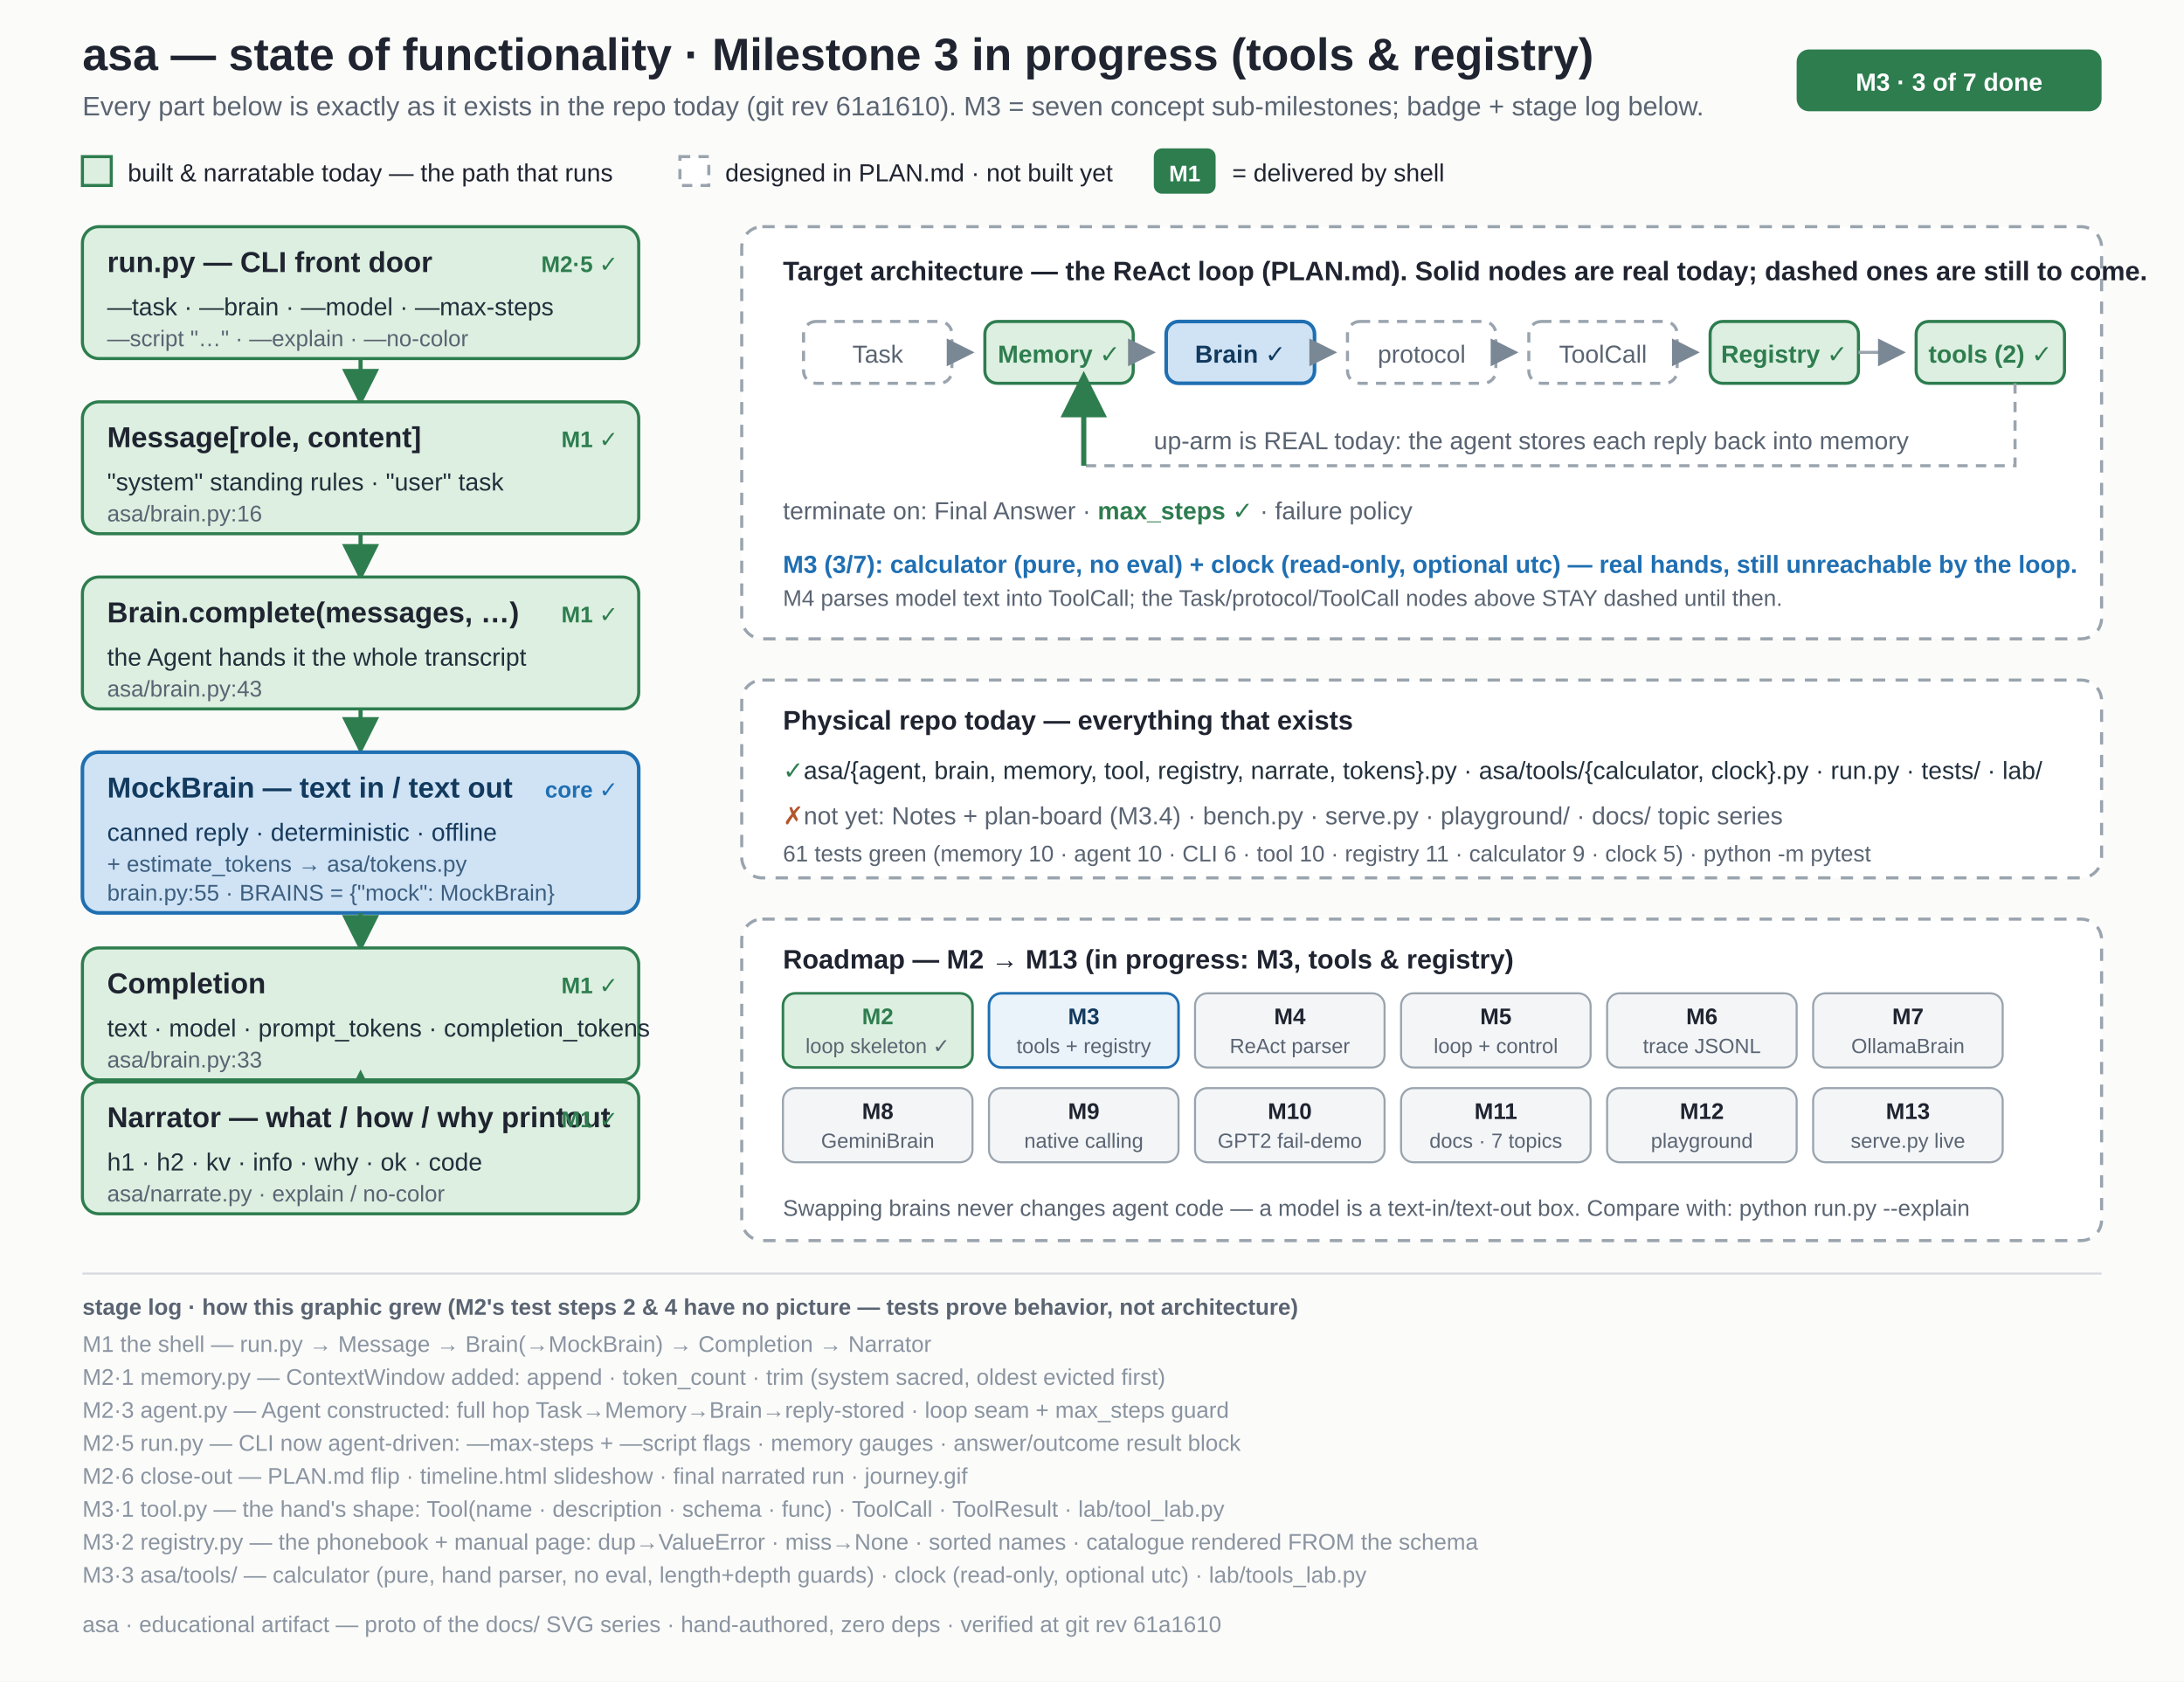
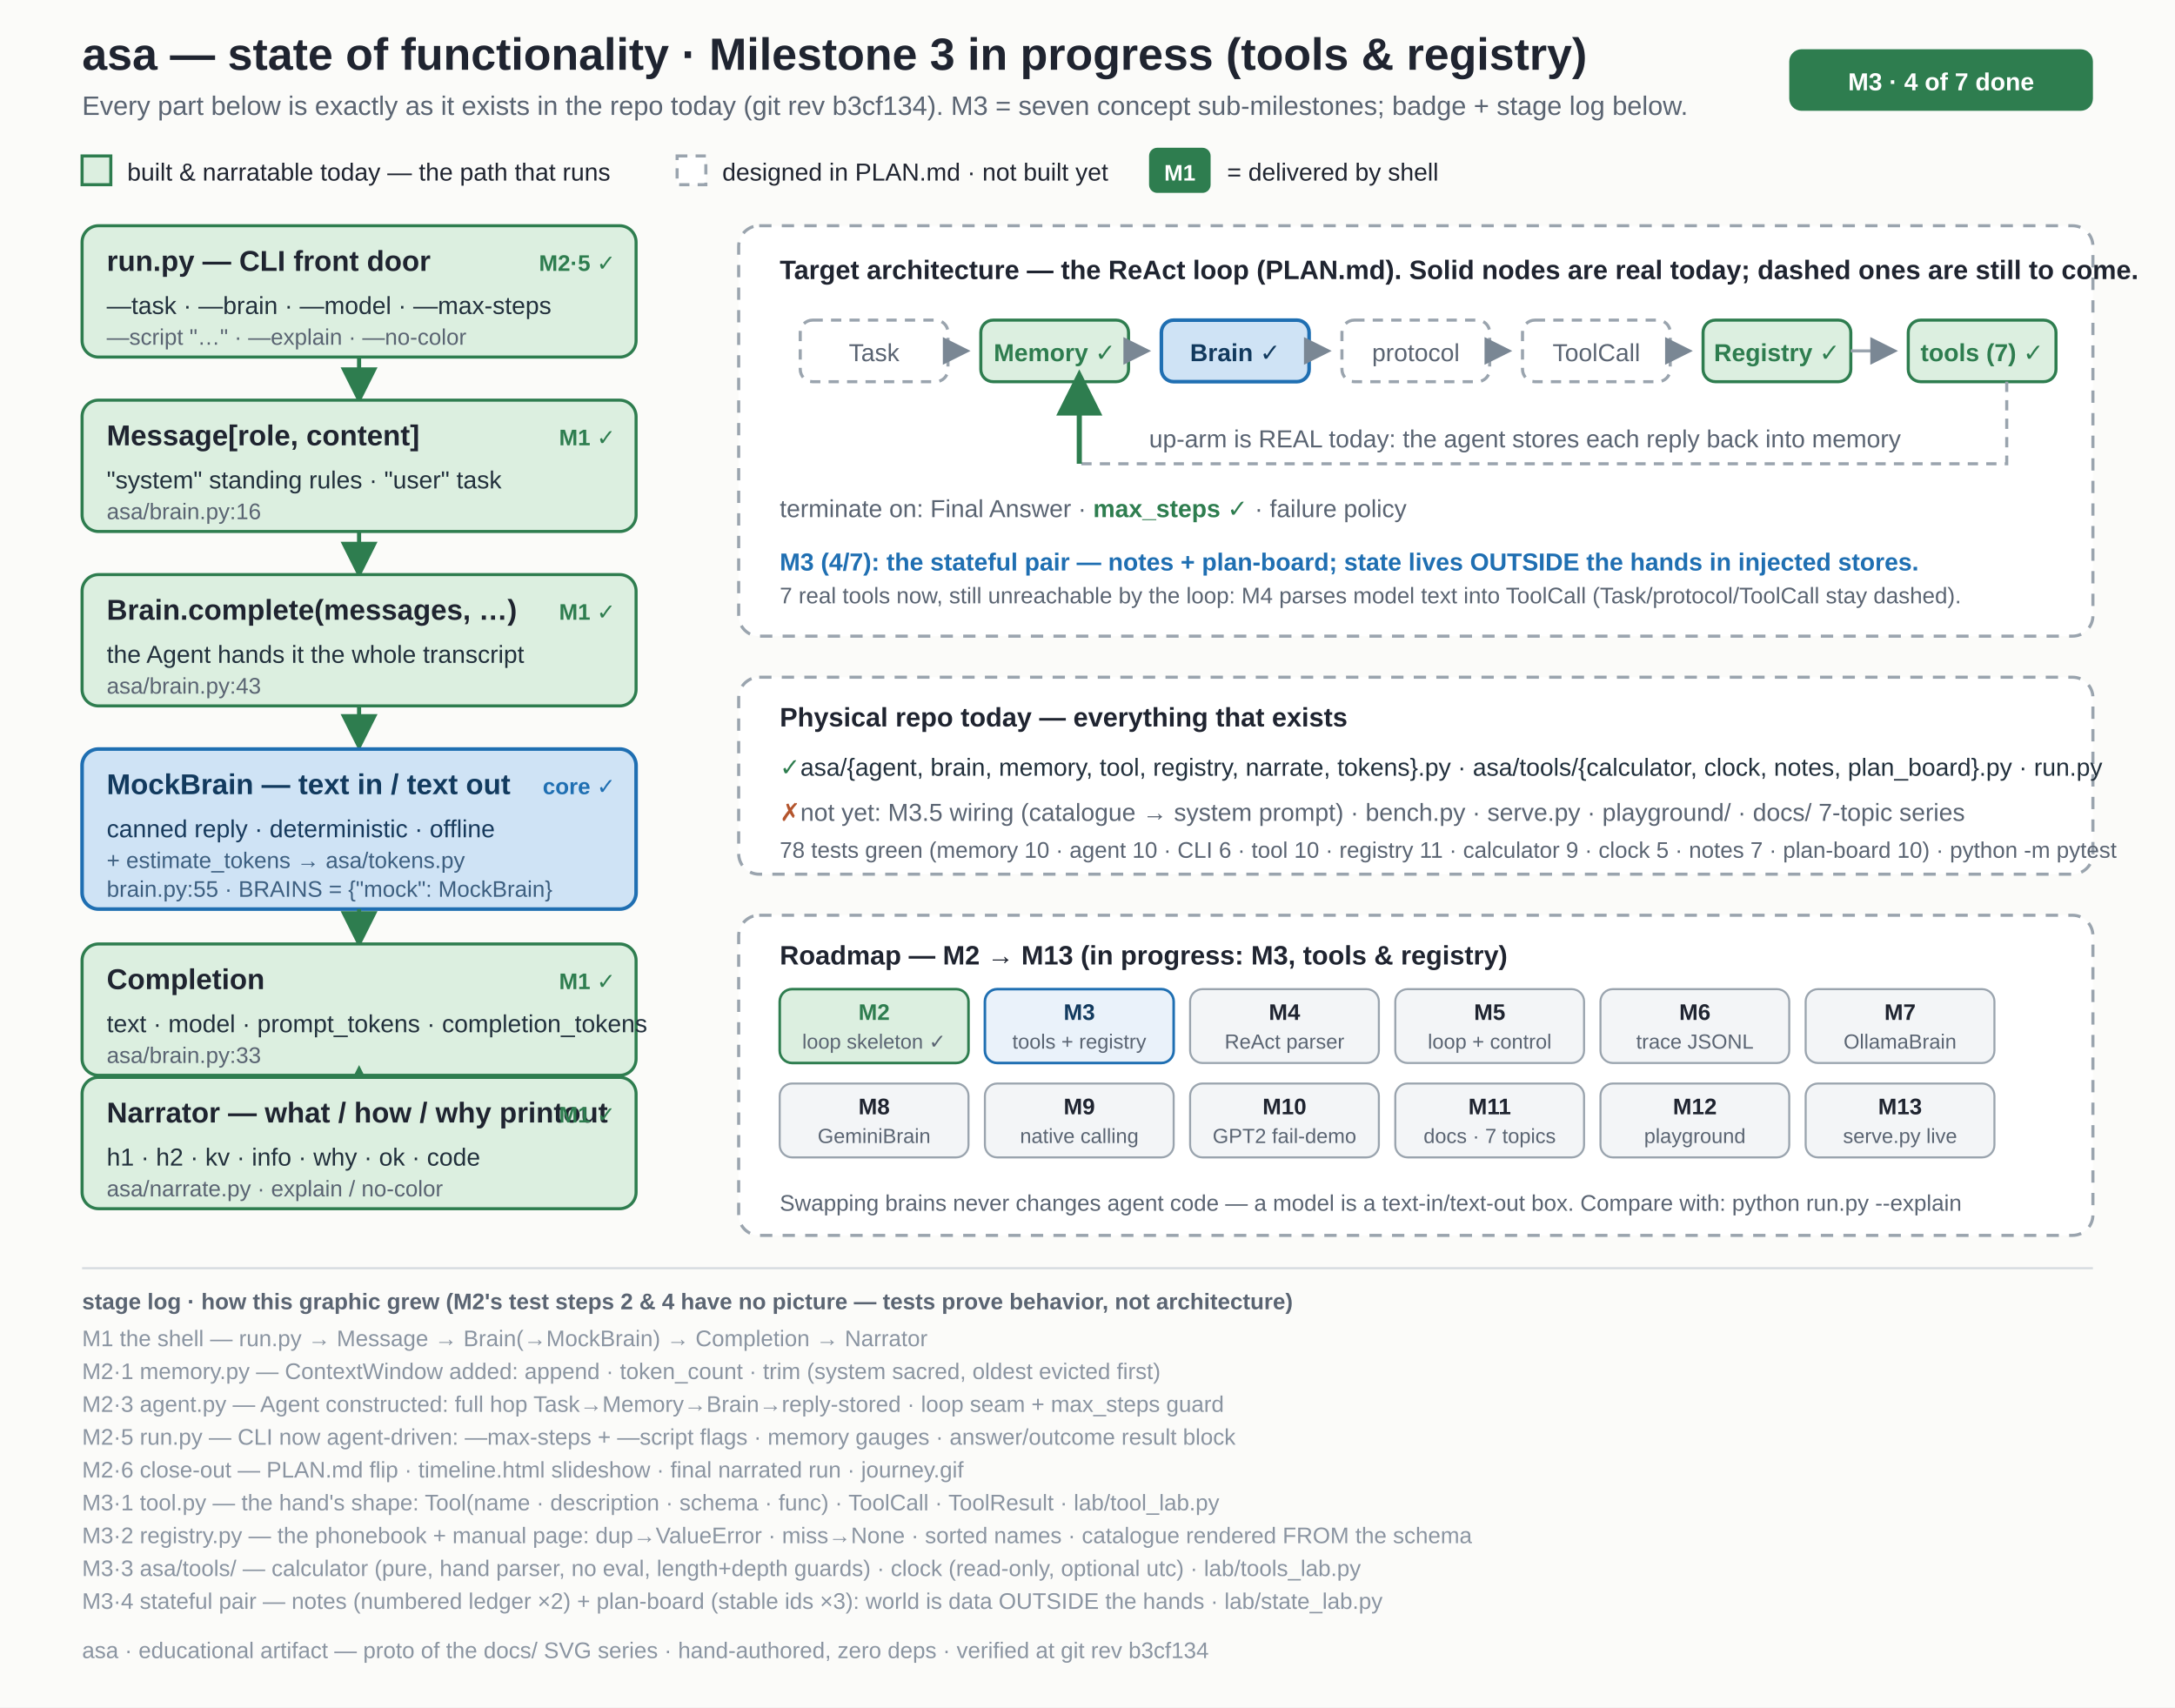
- <svg xmlns="http://www.w3.org/2000/svg" width="1060" height="816" viewBox="0 0 1060 816" font-family="system-ui, 'Segoe UI', 'Helvetica Neue', Arial, sans-serif">
+ <svg xmlns="http://www.w3.org/2000/svg" width="1060" height="832" viewBox="0 0 1060 832" font-family="system-ui, 'Segoe UI', 'Helvetica Neue', Arial, sans-serif">
  <defs>
    <marker id="arr-green" markerWidth="9" markerHeight="9" refX="7" refY="4.5" orient="auto">
      <path d="M0,0 L9,4.5 L0,9 z" fill="#2e7d4f" />
    </marker>
    <marker id="arr-grey" markerWidth="9" markerHeight="9" refX="7" refY="4.5" orient="auto">
      <path d="M0,0 L9,4.5 L0,9 z" fill="#7a8794" />
    </marker>
  </defs>
-   <rect x="0" y="0" width="1060" height="816" fill="#fbfbf9" />
+   <rect x="0" y="0" width="1060" height="832" fill="#fbfbf9" />
  <text x="40" y="34" font-size="22" font-weight="700" fill="#1f2430">asa — state of functionality · Milestone 3 in progress (tools &amp; registry)</text>
-   <text x="40" y="56" font-size="13" fill="#5a6472">Every part below is exactly as it exists in the repo today (git rev 61a1610). M3 = seven concept sub-milestones; badge + stage log below.</text>
+   <text x="40" y="56" font-size="13" fill="#5a6472">Every part below is exactly as it exists in the repo today (git rev b3cf134). M3 = seven concept sub-milestones; badge + stage log below.</text>
  <g>
    <rect x="872" y="24" width="148" height="30" rx="6" fill="#2e7d4f" />
-     <text x="946" y="44" font-size="12" font-weight="700" fill="#ffffff" text-anchor="middle">M3 · 3 of 7 done</text>
+     <text x="946" y="44" font-size="12" font-weight="700" fill="#ffffff" text-anchor="middle">M3 · 4 of 7 done</text>
  </g>
  <rect x="40" y="76" width="14" height="14" fill="#dcefe0" stroke="#2e7d4f" stroke-width="1.5" />
  <text x="62" y="88" font-size="12" fill="#1f2430">built &amp; narratable today — the path that runs</text>
  <rect x="330" y="76" width="14" height="14" fill="#ffffff" stroke="#9aa4ae" stroke-width="1.5" stroke-dasharray="5 4" />
  <text x="352" y="88" font-size="12" fill="#1f2430">designed in PLAN.md · not built yet</text>
  <rect x="560" y="72" width="30" height="22" rx="4" fill="#2e7d4f" />
  <text x="575" y="88" font-size="11" font-weight="700" fill="#ffffff" text-anchor="middle">M1</text>
  <text x="598" y="88" font-size="12" fill="#1f2430">= delivered by shell</text>
  <rect x="40" y="110" width="270" height="64" rx="8" fill="#dcefe0" stroke="#2e7d4f" stroke-width="1.5" />
  <text x="52" y="132" font-size="14" font-weight="700" fill="#1f2430">run.py — CLI front door</text>
  <text x="300" y="132" font-size="11" font-weight="700" fill="#2e7d4f" text-anchor="end">M2·5 ✓</text>
  <text x="52" y="153" font-size="12" fill="#22303c">—task · —brain · —model · —max-steps</text>
  <text x="52" y="168" font-size="11" fill="#5a6472">—script "…" · —explain · —no-color</text>
  <line x1="175" y1="174" x2="175" y2="193" stroke="#2e7d4f" stroke-width="2" marker-end="url(#arr-green)" />
  <rect x="40" y="195" width="270" height="64" rx="8" fill="#dcefe0" stroke="#2e7d4f" stroke-width="1.5" />
  <text x="52" y="217" font-size="14" font-weight="700" fill="#1f2430">Message[role, content]</text>
  <text x="300" y="217" font-size="11" font-weight="700" fill="#2e7d4f" text-anchor="end">M1 ✓</text>
  <text x="52" y="238" font-size="12" fill="#22303c">"system" standing rules · "user" task</text>
  <text x="52" y="253" font-size="11" fill="#5a6472">asa/brain.py:16</text>
  <line x1="175" y1="259" x2="175" y2="278" stroke="#2e7d4f" stroke-width="2" marker-end="url(#arr-green)" />
  <rect x="40" y="280" width="270" height="64" rx="8" fill="#dcefe0" stroke="#2e7d4f" stroke-width="1.5" />
  <text x="52" y="302" font-size="14" font-weight="700" fill="#1f2430">Brain.complete(messages, …)</text>
  <text x="300" y="302" font-size="11" font-weight="700" fill="#2e7d4f" text-anchor="end">M1 ✓</text>
  <text x="52" y="323" font-size="12" fill="#22303c">the Agent hands it the whole transcript</text>
  <text x="52" y="338" font-size="11" fill="#5a6472">asa/brain.py:43</text>
  <line x1="175" y1="344" x2="175" y2="362" stroke="#2e7d4f" stroke-width="2" marker-end="url(#arr-green)" />
  <rect x="40" y="365" width="270" height="78" rx="8" fill="#cfe3f5" stroke="#1f6fb2" stroke-width="1.75" />
  <text x="52" y="387" font-size="14" font-weight="700" fill="#123a5e">MockBrain — text in / text out</text>
  <text x="300" y="387" font-size="11" font-weight="700" fill="#1f6fb2" text-anchor="end">core ✓</text>
  <text x="52" y="408" font-size="12" fill="#173a5c">canned reply · deterministic · offline</text>
  <text x="52" y="423" font-size="11" fill="#3d5f80">+ estimate_tokens → asa/tokens.py</text>
  <text x="52" y="437" font-size="11" fill="#3d5f80">brain.py:55 · BRAINS = {"mock": MockBrain}</text>
  <line x1="175" y1="443" x2="175" y2="458" stroke="#2e7d4f" stroke-width="2" marker-end="url(#arr-green)" />
  <rect x="40" y="460" width="270" height="64" rx="8" fill="#dcefe0" stroke="#2e7d4f" stroke-width="1.5" />
  <text x="52" y="482" font-size="14" font-weight="700" fill="#1f2430">Completion</text>
  <text x="300" y="482" font-size="11" font-weight="700" fill="#2e7d4f" text-anchor="end">M1 ✓</text>
  <text x="52" y="503" font-size="12" fill="#22303c">text · model · prompt_tokens · completion_tokens</text>
  <text x="52" y="518" font-size="11" fill="#5a6472">asa/brain.py:33</text>
  <line x1="175" y1="525" x2="175" y2="523" stroke="#2e7d4f" stroke-width="2" marker-end="url(#arr-green)" />
  <rect x="40" y="525" width="270" height="64" rx="8" fill="#dcefe0" stroke="#2e7d4f" stroke-width="1.5" />
  <text x="52" y="547" font-size="14" font-weight="700" fill="#1f2430">Narrator — what / how / why printout</text>
  <text x="300" y="547" font-size="11" font-weight="700" fill="#2e7d4f" text-anchor="end">M1 ✓</text>
  <text x="52" y="568" font-size="12" fill="#22303c">h1 · h2 · kv · info · why · ok · code</text>
  <text x="52" y="583" font-size="11" fill="#5a6472">asa/narrate.py · explain / no-color</text>
  <rect x="360" y="110" width="660" height="200" rx="10" fill="#ffffff" stroke="#9aa4ae" stroke-width="1.5" stroke-dasharray="6 5" />
  <text x="380" y="136" font-size="13" font-weight="700" fill="#1f2430">Target architecture — the ReAct loop (PLAN.md). Solid nodes are real today; dashed ones are still to come.</text>
  <rect x="390" y="156" width="72" height="30" rx="6" fill="#ffffff" stroke="#9aa4ae" stroke-width="1.5" stroke-dasharray="5 4" />
  <text x="426" y="176" font-size="12" fill="#5a6472" text-anchor="middle">Task</text>
  <rect x="478" y="156" width="72" height="30" rx="6" fill="#dcefe0" stroke="#2e7d4f" stroke-width="1.5" />
  <text x="514" y="176" font-size="12" font-weight="700" fill="#2e7d4f" text-anchor="middle">Memory ✓</text>
  <rect x="566" y="156" width="72" height="30" rx="6" fill="#cfe3f5" stroke="#1f6fb2" stroke-width="1.75" />
  <text x="602" y="176" font-size="12" font-weight="700" fill="#123a5e" text-anchor="middle">Brain ✓</text>
  <rect x="654" y="156" width="72" height="30" rx="6" fill="#ffffff" stroke="#9aa4ae" stroke-width="1.5" stroke-dasharray="5 4" />
  <text x="690" y="176" font-size="12" fill="#5a6472" text-anchor="middle">protocol</text>
  <rect x="742" y="156" width="72" height="30" rx="6" fill="#ffffff" stroke="#9aa4ae" stroke-width="1.5" stroke-dasharray="5 4" />
  <text x="778" y="176" font-size="12" fill="#5a6472" text-anchor="middle">ToolCall</text>
  <rect x="830" y="156" width="72" height="30" rx="6" fill="#dcefe0" stroke="#2e7d4f" stroke-width="1.5" />
  <text x="866" y="176" font-size="12" font-weight="700" fill="#2e7d4f" text-anchor="middle">Registry ✓</text>
  <rect x="930" y="156" width="72" height="30" rx="6" fill="#dcefe0" stroke="#2e7d4f" stroke-width="1.5" />
-   <text x="966" y="176" font-size="12" font-weight="700" fill="#2e7d4f" text-anchor="middle">tools (2) ✓</text>
+   <text x="966" y="176" font-size="12" font-weight="700" fill="#2e7d4f" text-anchor="middle">tools (7) ✓</text>
  <path d="M462,171 L470,171" stroke="#9aa4ae" stroke-width="1.5" marker-end="url(#arr-grey)" />
  <path d="M550,171 L558,171" stroke="#9aa4ae" stroke-width="1.5" marker-end="url(#arr-grey)" />
  <path d="M638,171 L646,171" stroke="#9aa4ae" stroke-width="1.5" marker-end="url(#arr-grey)" />
  <path d="M726,171 L734,171" stroke="#9aa4ae" stroke-width="1.5" marker-end="url(#arr-grey)" />
  <path d="M814,171 L822,171" stroke="#9aa4ae" stroke-width="1.5" marker-end="url(#arr-grey)" />
  <path d="M902,171 L922,171" stroke="#9aa4ae" stroke-width="1.5" marker-end="url(#arr-grey)" />
  <path d="M978,186 V226 H526" fill="none" stroke="#9aa4ae" stroke-width="1.5" stroke-dasharray="5 4" />
  <path d="M526,226 V185" fill="none" stroke="#2e7d4f" stroke-width="2.5" marker-end="url(#arr-green)" />
  <text x="560" y="218" font-size="12" fill="#5a6472">up-arm is REAL today: the agent stores each reply back into memory</text>
  <text x="380" y="252" font-size="12" fill="#5a6472">terminate on: Final Answer · <tspan fill="#2e7d4f" font-weight="700">max_steps ✓</tspan> · failure policy</text>
-   <text x="380" y="278" font-size="12" font-weight="700" fill="#1f6fb2">M3 (3/7): calculator (pure, no eval) + clock (read-only, optional utc) — real hands, still unreachable by the loop.</text>
-   <text x="380" y="294" font-size="11" fill="#5a6472">M4 parses model text into ToolCall; the Task/protocol/ToolCall nodes above STAY dashed until then.</text>
+   <text x="380" y="278" font-size="12" font-weight="700" fill="#1f6fb2">M3 (4/7): the stateful pair — notes + plan-board; state lives OUTSIDE the hands in injected stores.</text>
+   <text x="380" y="294" font-size="11" fill="#5a6472">7 real tools now, still unreachable by the loop: M4 parses model text into ToolCall (Task/protocol/ToolCall stay dashed).</text>
  <rect x="360" y="330" width="660" height="96" rx="10" fill="#ffffff" stroke="#9aa4ae" stroke-width="1.5" stroke-dasharray="6 5" />
  <text x="380" y="354" font-size="13" font-weight="700" fill="#1f2430">Physical repo today — everything that exists</text>
  <text x="380" y="378" font-size="12" fill="#22303c">
-     <tspan fill="#2e7d4f" font-weight="700">✓ </tspan>asa/{agent, brain, memory, tool, registry, narrate, tokens}.py · asa/tools/{calculator, clock}.py · run.py · tests/ · lab/</text>
+     <tspan fill="#2e7d4f" font-weight="700">✓ </tspan>asa/{agent, brain, memory, tool, registry, narrate, tokens}.py · asa/tools/{calculator, clock, notes, plan_board}.py · run.py</text>
  <text x="380" y="400" font-size="12" fill="#5a6472">
-     <tspan fill="#b4552d" font-weight="700">✗ </tspan>not yet: Notes + plan-board (M3.4) · bench.py · serve.py · playground/ · docs/ topic series</text>
-   <text x="380" y="418" font-size="11" fill="#5a6472">61 tests green (memory 10 · agent 10 · CLI 6 · tool 10 · registry 11 · calculator 9 · clock 5) · python -m pytest</text>
+     <tspan fill="#b4552d" font-weight="700">✗ </tspan>not yet: M3.5 wiring (catalogue → system prompt) · bench.py · serve.py · playground/ · docs/ 7-topic series</text>
+   <text x="380" y="418" font-size="11" fill="#5a6472">78 tests green (memory 10 · agent 10 · CLI 6 · tool 10 · registry 11 · calculator 9 · clock 5 · notes 7 · plan-board 10) · python -m pytest</text>
  <rect x="360" y="446" width="660" height="156" rx="10" fill="#ffffff" stroke="#9aa4ae" stroke-width="1.5" stroke-dasharray="6 5" />
  <text x="380" y="470" font-size="13" font-weight="700" fill="#1f2430">Roadmap — M2 → M13 (in progress: M3, tools &amp; registry)</text>
  <g font-size="10" fill="#5a6472">
    <rect x="380" y="482" width="92" height="36" rx="6" fill="#dcefe0" stroke="#2e7d4f" stroke-width="1.25" />
    <text x="426" y="497" font-size="11" font-weight="700" fill="#2e7d4f" text-anchor="middle">M2</text>
    <text x="426" y="511" text-anchor="middle">loop skeleton ✓</text>
    <rect x="480" y="482" width="92" height="36" rx="6" fill="#eaf2fa" stroke="#1f6fb2" stroke-width="1.25" />
    <text x="526" y="497" font-size="11" font-weight="700" fill="#123a5e" text-anchor="middle">M3</text>
    <text x="526" y="511" text-anchor="middle">tools + registry</text>
    <rect x="580" y="482" width="92" height="36" rx="6" fill="#f3f5f7" stroke="#9aa4ae" stroke-width="1" />
    <text x="626" y="497" font-size="11" font-weight="700" fill="#1f2430" text-anchor="middle">M4</text>
    <text x="626" y="511" text-anchor="middle">ReAct parser</text>
    <rect x="680" y="482" width="92" height="36" rx="6" fill="#f3f5f7" stroke="#9aa4ae" stroke-width="1" />
    <text x="726" y="497" font-size="11" font-weight="700" fill="#1f2430" text-anchor="middle">M5</text>
    <text x="726" y="511" text-anchor="middle">loop + control</text>
    <rect x="780" y="482" width="92" height="36" rx="6" fill="#f3f5f7" stroke="#9aa4ae" stroke-width="1" />
    <text x="826" y="497" font-size="11" font-weight="700" fill="#1f2430" text-anchor="middle">M6</text>
    <text x="826" y="511" text-anchor="middle">trace JSONL</text>
    <rect x="880" y="482" width="92" height="36" rx="6" fill="#f3f5f7" stroke="#9aa4ae" stroke-width="1" />
    <text x="926" y="497" font-size="11" font-weight="700" fill="#1f2430" text-anchor="middle">M7</text>
    <text x="926" y="511" text-anchor="middle">OllamaBrain</text>
    <rect x="380" y="528" width="92" height="36" rx="6" fill="#f3f5f7" stroke="#9aa4ae" stroke-width="1" />
    <text x="426" y="543" font-size="11" font-weight="700" fill="#1f2430" text-anchor="middle">M8</text>
    <text x="426" y="557" text-anchor="middle">GeminiBrain</text>
    <rect x="480" y="528" width="92" height="36" rx="6" fill="#f3f5f7" stroke="#9aa4ae" stroke-width="1" />
    <text x="526" y="543" font-size="11" font-weight="700" fill="#1f2430" text-anchor="middle">M9</text>
    <text x="526" y="557" text-anchor="middle">native calling</text>
    <rect x="580" y="528" width="92" height="36" rx="6" fill="#f3f5f7" stroke="#9aa4ae" stroke-width="1" />
    <text x="626" y="543" font-size="11" font-weight="700" fill="#1f2430" text-anchor="middle">M10</text>
    <text x="626" y="557" text-anchor="middle">GPT2 fail-demo</text>
    <rect x="680" y="528" width="92" height="36" rx="6" fill="#f3f5f7" stroke="#9aa4ae" stroke-width="1" />
    <text x="726" y="543" font-size="11" font-weight="700" fill="#1f2430" text-anchor="middle">M11</text>
    <text x="726" y="557" text-anchor="middle">docs · 7 topics</text>
    <rect x="780" y="528" width="92" height="36" rx="6" fill="#f3f5f7" stroke="#9aa4ae" stroke-width="1" />
    <text x="826" y="543" font-size="11" font-weight="700" fill="#1f2430" text-anchor="middle">M12</text>
    <text x="826" y="557" text-anchor="middle">playground</text>
    <rect x="880" y="528" width="92" height="36" rx="6" fill="#f3f5f7" stroke="#9aa4ae" stroke-width="1" />
    <text x="926" y="543" font-size="11" font-weight="700" fill="#1f2430" text-anchor="middle">M13</text>
    <text x="926" y="557" text-anchor="middle">serve.py live</text>
  </g>
  <text x="380" y="590" font-size="11" fill="#5a6472">Swapping brains never changes agent code — a model is a text-in/text-out box. Compare with: python run.py --explain</text>
  <line x1="40" y1="618" x2="1020" y2="618" stroke="#d5dae0" stroke-width="1" />
  <text x="40" y="638" font-size="11" font-weight="700" fill="#5a6472">stage log · how this graphic grew  (M2's test steps 2 &amp; 4 have no picture — tests prove behavior, not architecture)</text>
  <text x="40" y="656" font-size="11" fill="#8a94a1">M1    the shell — run.py → Message → Brain(→MockBrain) → Completion → Narrator</text>
  <text x="40" y="672" font-size="11" fill="#8a94a1">M2·1  memory.py — ContextWindow added: append · token_count · trim (system sacred, oldest evicted first)</text>
  <text x="40" y="688" font-size="11" fill="#8a94a1">M2·3  agent.py — Agent constructed: full hop Task→Memory→Brain→reply-stored · loop seam + max_steps guard</text>
  <text x="40" y="704" font-size="11" fill="#8a94a1">M2·5  run.py — CLI now agent-driven: —max-steps + —script flags · memory gauges · answer/outcome result block</text>
  <text x="40" y="720" font-size="11" fill="#8a94a1">M2·6  close-out — PLAN.md flip · timeline.html slideshow · final narrated run · journey.gif</text>
  <text x="40" y="736" font-size="11" fill="#8a94a1">M3·1  tool.py — the hand's shape: Tool(name · description · schema · func) · ToolCall · ToolResult · lab/tool_lab.py</text>
  <text x="40" y="752" font-size="11" fill="#8a94a1">M3·2  registry.py — the phonebook + manual page: dup→ValueError · miss→None · sorted names · catalogue rendered FROM the schema</text>
  <text x="40" y="768" font-size="11" fill="#8a94a1">M3·3  asa/tools/ — calculator (pure, hand parser, no eval, length+depth guards) · clock (read-only, optional utc) · lab/tools_lab.py</text>
-   <text x="40" y="792" font-size="11" fill="#8a94a1">asa · educational artifact — proto of the docs/ SVG series · hand-authored, zero deps · verified at git rev 61a1610</text>
+   <text x="40" y="784" font-size="11" fill="#8a94a1">M3·4  stateful pair — notes (numbered ledger ×2) + plan-board (stable ids ×3): world is data OUTSIDE the hands · lab/state_lab.py</text>
+   <text x="40" y="808" font-size="11" fill="#8a94a1">asa · educational artifact — proto of the docs/ SVG series · hand-authored, zero deps · verified at git rev b3cf134</text>
</svg>
